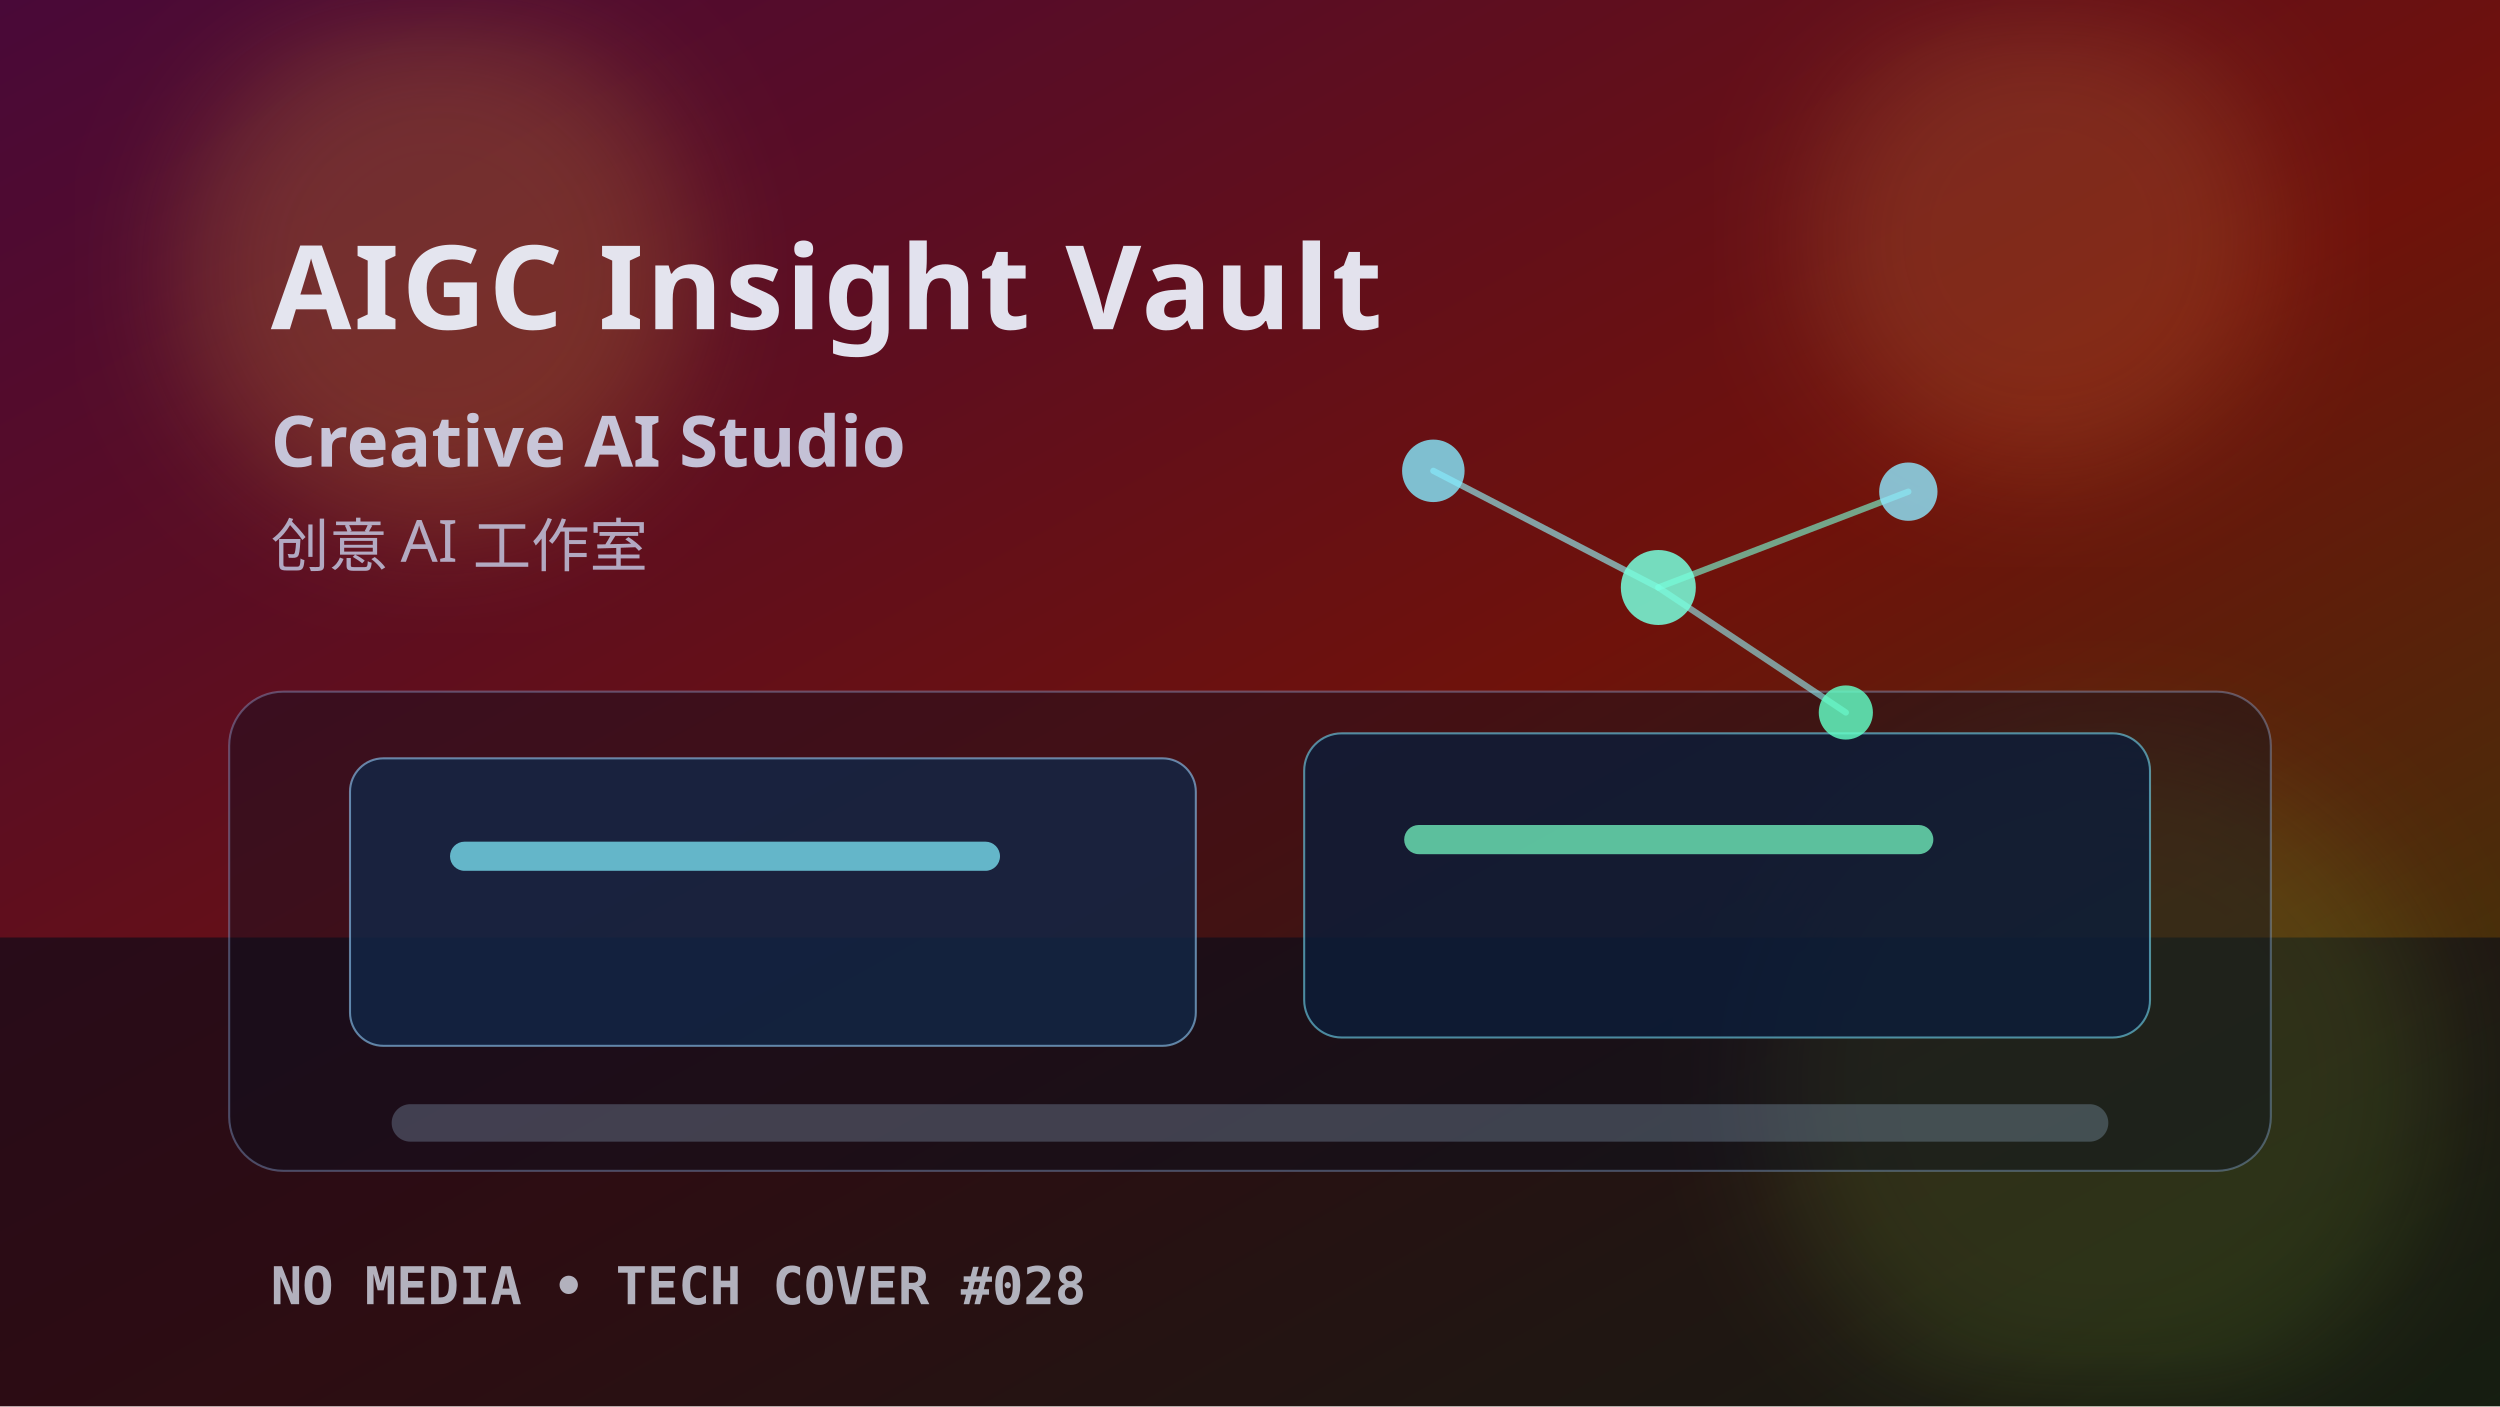
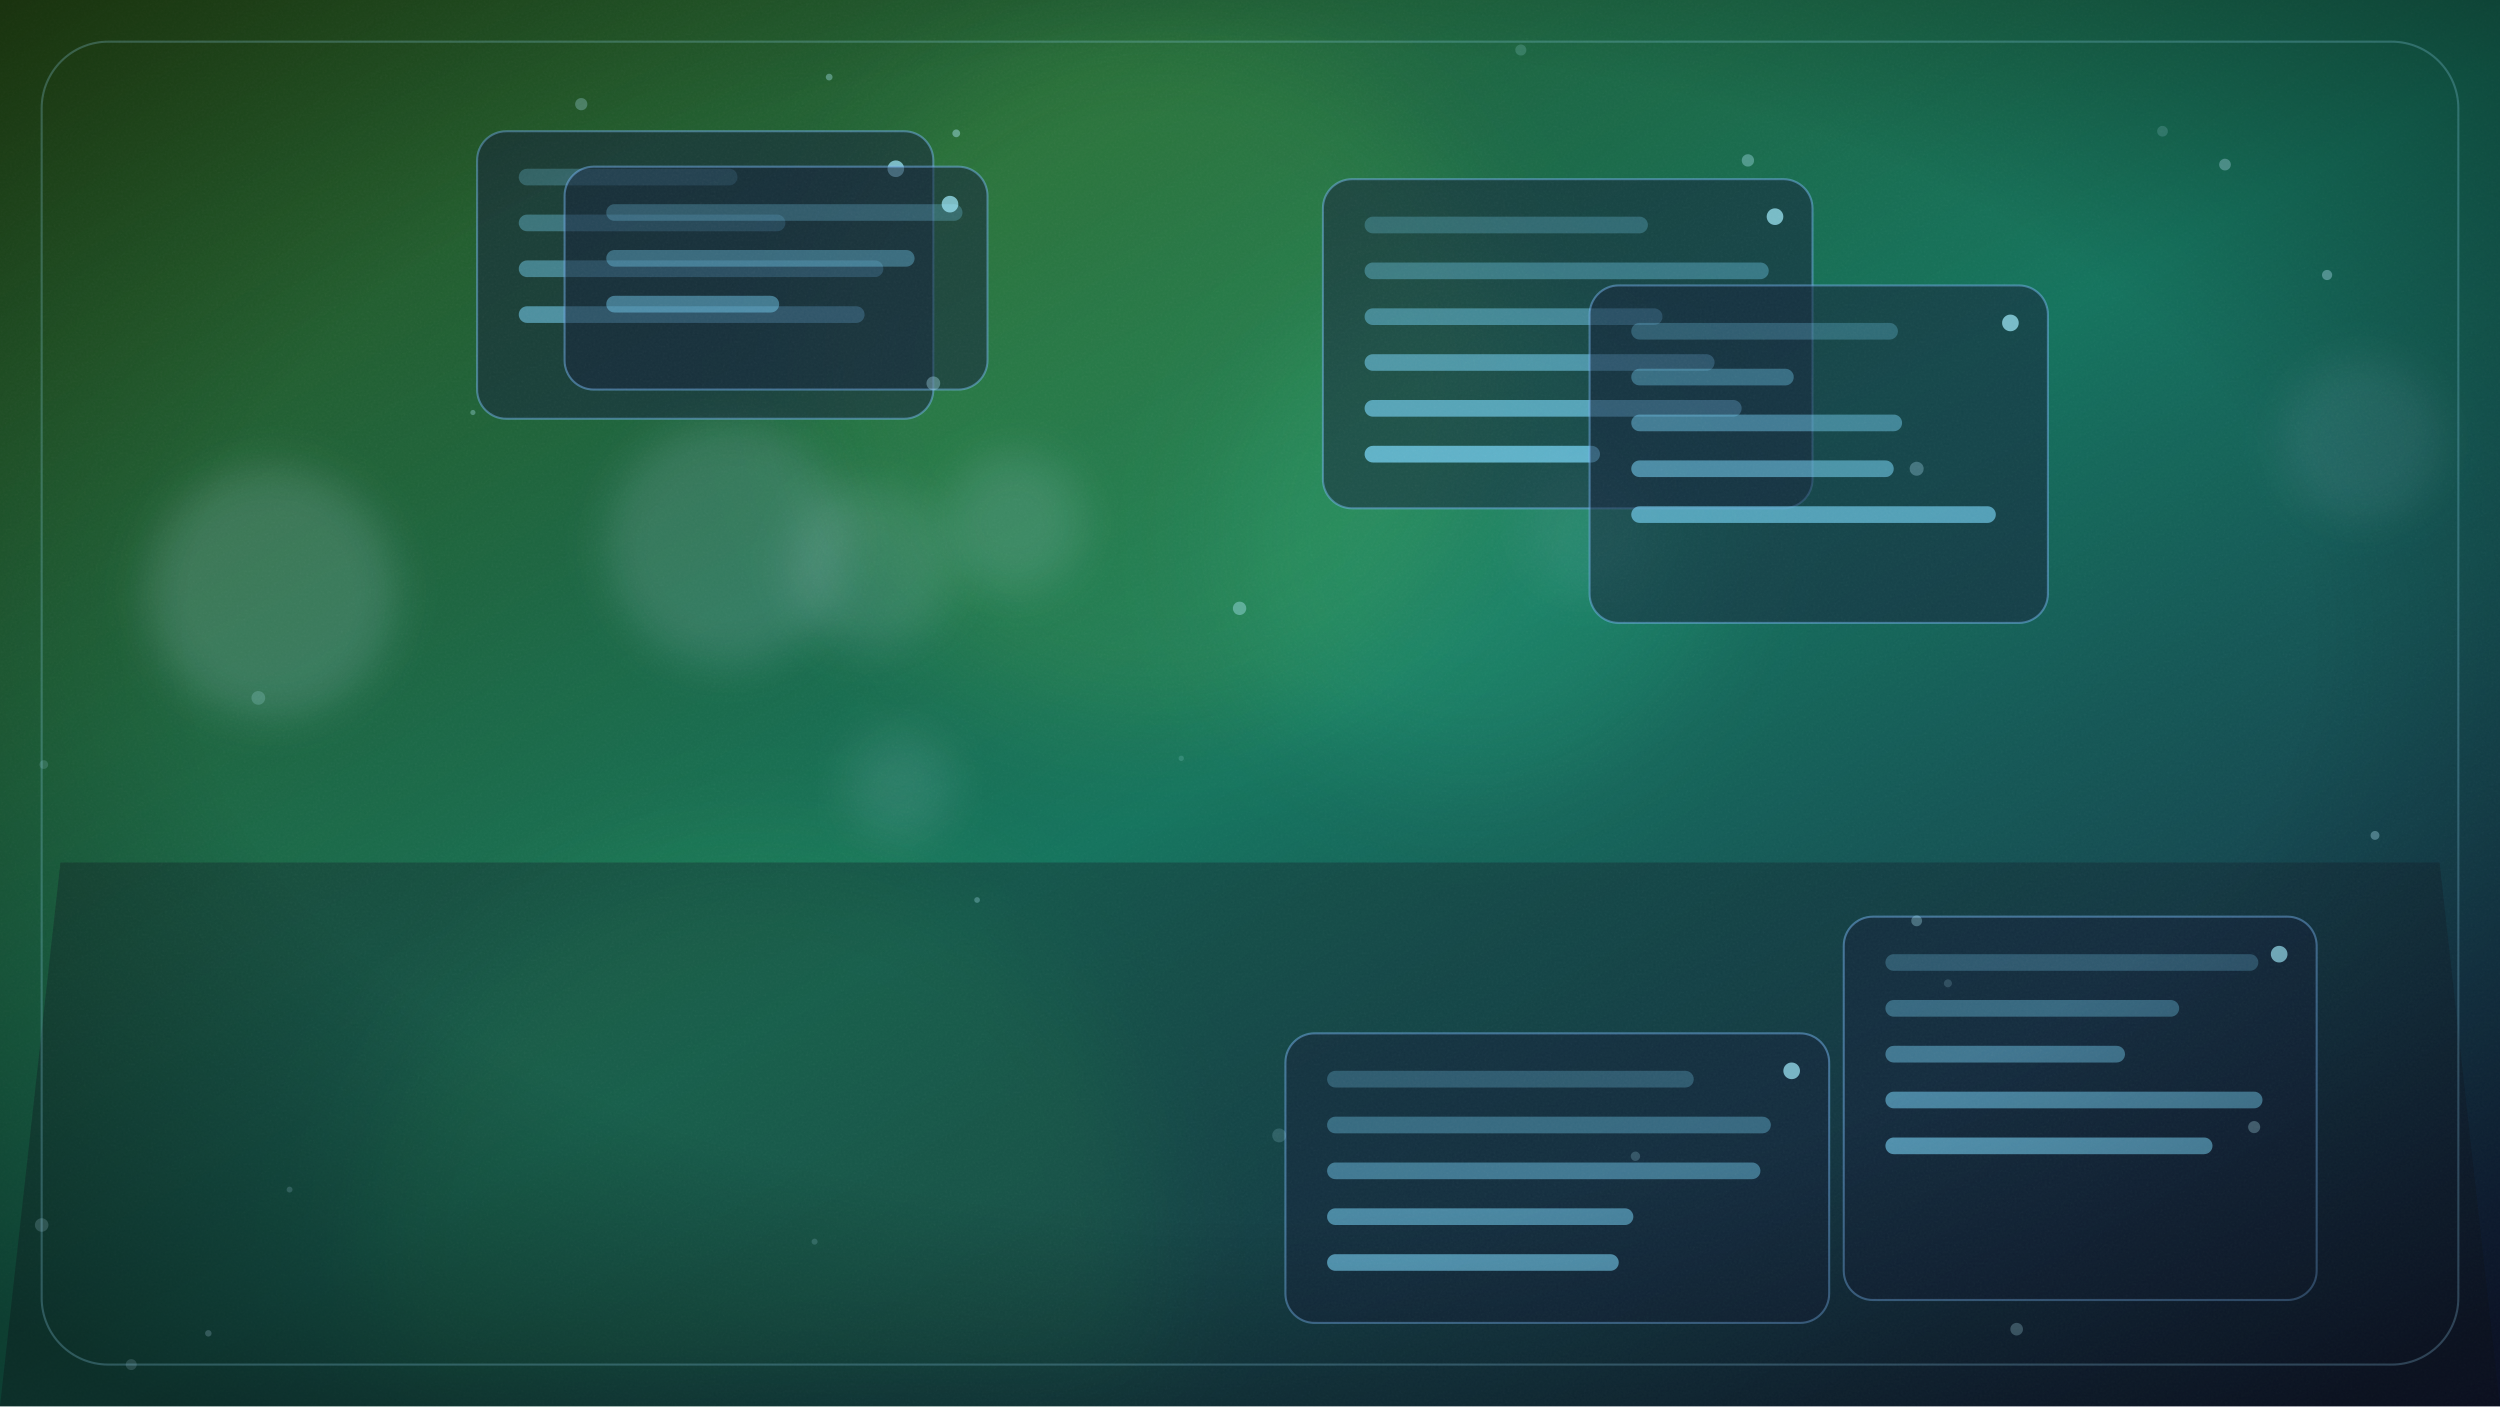
- <svg xmlns="http://www.w3.org/2000/svg" width="1200" height="675" viewBox="0 0 1200 675" role="img" aria-label="AIGC fallback cover 28" data-scene="creative-studio">
+ <svg xmlns="http://www.w3.org/2000/svg" width="1200" height="675" viewBox="0 0 1200 675" role="img" aria-label="AIGC fallback cover 28" data-scene="scene-8">
  <defs>
-     <linearGradient id="g28" x1="0" y1="0" x2="1" y2="1">
-       <stop offset="0%" stop-color="hsl(316, 78%, 16%)" />
-       <stop offset="55%" stop-color="hsl(4, 82%, 24%)" />
-       <stop offset="100%" stop-color="hsl(76, 74%, 14%)" />
+     <linearGradient id="bg-28" x1="0" y1="0" x2="1" y2="1">
+       <stop offset="0%" stop-color="hsl(99, 82%, 16%)" />
+       <stop offset="52%" stop-color="hsl(165, 84%, 23%)" />
+       <stop offset="100%" stop-color="hsl(230, 78%, 12%)" />
    </linearGradient>
-     <filter id="blur" x="-20%" y="-20%" width="140%" height="140%">
-       <feGaussianBlur stdDeviation="28" />
+     <filter id="blur-28" x="-25%" y="-25%" width="150%" height="150%">
+       <feGaussianBlur stdDeviation="26" />
    </filter>
+     <filter id="soft-28" x="-25%" y="-25%" width="150%" height="150%">
+       <feGaussianBlur stdDeviation="10" />
+     </filter>
+     <filter id="grain-28" x="0%" y="0%" width="100%" height="100%">
+       <feTurbulence type="fractalNoise" baseFrequency="0.9" numOctaves="2" seed="364" stitchTiles="stitch" />
+       <feColorMatrix type="saturate" values="0" />
+       <feComponentTransfer>
+         <feFuncA type="table" tableValues="0 0.05" />
+       </feComponentTransfer>
+     </filter>
+     <radialGradient id="vignette-28" cx="50%" cy="45%" r="70%">
+       <stop offset="60%" stop-color="rgba(0,0,0,0)" />
+       <stop offset="100%" stop-color="rgba(0,0,0,0.45)" />
+     </radialGradient>
  </defs>
-   <rect width="1200" height="675" fill="url(#g28)" />
-   <rect y="450" width="1200" height="225" fill="rgba(5, 10, 24, 0.62)" />
-   <circle cx="210" cy="130" r="124" fill="hsl(40, 92%, 60%)" opacity="0.2" filter="url(#blur)" />
-   <circle cx="980" cy="115" r="112" fill="hsl(34, 94%, 66%)" opacity="0.16" filter="url(#blur)" />
-   <circle cx="1010" cy="520" r="160" fill="hsl(86, 90%, 62%)" opacity="0.12" filter="url(#blur)" />
-   <g id="workspace-desk">
-     <rect x="110" y="332" width="980" height="230" rx="26" fill="rgba(8, 16, 32, 0.42)" stroke="rgba(158,198,255,0.34)" />
-     <rect x="168" y="364" width="406" height="138" rx="16" fill="rgba(18, 38, 70, 0.82)" stroke="rgba(150,210,255,0.58)" />
-     <rect x="626" y="352" width="406" height="146" rx="18" fill="rgba(12, 28, 56, 0.82)" stroke="rgba(120,230,255,0.56)" />
-     <rect x="216" y="404" width="264" height="14" rx="7" fill="rgba(130, 240, 255, 0.72)" />
-     <rect x="674" y="396" width="254" height="14" rx="7" fill="rgba(120, 255, 198, 0.72)" />
-     <rect x="188" y="530" width="824" height="18" rx="9" fill="rgba(185, 220, 255, 0.24)" />
+   <rect width="1200" height="675" fill="url(#bg-28)" />
+   <circle cx="555" cy="180" r="169" fill="hsl(99, 92%, 62%)" opacity="0.12" filter="url(#blur-28)" />
+   <circle cx="365" cy="601" r="193" fill="hsl(125, 92%, 62%)" opacity="0.12" filter="url(#blur-28)" />
+   <circle cx="706" cy="256" r="120" fill="hsl(151, 92%, 62%)" opacity="0.11" filter="url(#blur-28)" />
+   <circle cx="487" cy="251" r="33" fill="rgba(210,240,255,0.13)" filter="url(#soft-28)" />
+   <circle cx="349" cy="261" r="58" fill="rgba(210,240,255,0.14)" filter="url(#soft-28)" />
+   <circle cx="761" cy="254" r="31" fill="rgba(210,240,255,0.07)" filter="url(#soft-28)" />
+   <circle cx="432" cy="377" r="26" fill="rgba(210,240,255,0.10)" filter="url(#soft-28)" />
+   <circle cx="1134" cy="211" r="39" fill="rgba(210,240,255,0.09)" filter="url(#soft-28)" />
+   <circle cx="418" cy="272" r="39" fill="rgba(210,240,255,0.12)" filter="url(#soft-28)" />
+   <circle cx="130" cy="284" r="60" fill="rgba(210,240,255,0.16)" filter="url(#soft-28)" />
+   <polygon points="0,675 1200,675 1171,414 29,414" fill="rgba(8,16,28,0.35)" />
+   <g id="scene-code-panels">
+     <g>
+       <rect x="617" y="496" width="261" height="139" rx="14" fill="rgba(11,24,48,0.55)" stroke="rgba(120,190,255,0.45)" />
+       <rect x="637" y="514" width="176" height="8" rx="4" fill="rgba(120,220,255,0.25)" />
+       <rect x="637" y="536" width="213" height="8" rx="4" fill="rgba(120,220,255,0.34)" />
+       <rect x="637" y="558" width="208" height="8" rx="4" fill="rgba(120,220,255,0.43)" />
+       <rect x="637" y="580" width="147" height="8" rx="4" fill="rgba(120,220,255,0.52)" />
+       <rect x="637" y="602" width="140" height="8" rx="4" fill="rgba(120,220,255,0.61)" />
+       <circle cx="860" cy="514" r="4" fill="rgba(160,240,255,0.7)" />
+     </g>
+     <g>
+       <rect x="229" y="63" width="219" height="138" rx="14" fill="rgba(11,24,48,0.55)" stroke="rgba(120,190,255,0.45)" />
+       <rect x="249" y="81" width="105" height="8" rx="4" fill="rgba(120,220,255,0.25)" />
+       <rect x="249" y="103" width="128" height="8" rx="4" fill="rgba(120,220,255,0.34)" />
+       <rect x="249" y="125" width="175" height="8" rx="4" fill="rgba(120,220,255,0.43)" />
+       <rect x="249" y="147" width="166" height="8" rx="4" fill="rgba(120,220,255,0.52)" />
+       <circle cx="430" cy="81" r="4" fill="rgba(160,240,255,0.7)" />
+     </g>
+     <g>
+       <rect x="635" y="86" width="235" height="158" rx="14" fill="rgba(11,24,48,0.55)" stroke="rgba(120,190,255,0.45)" />
+       <rect x="655" y="104" width="136" height="8" rx="4" fill="rgba(120,220,255,0.25)" />
+       <rect x="655" y="126" width="194" height="8" rx="4" fill="rgba(120,220,255,0.34)" />
+       <rect x="655" y="148" width="143" height="8" rx="4" fill="rgba(120,220,255,0.43)" />
+       <rect x="655" y="170" width="168" height="8" rx="4" fill="rgba(120,220,255,0.52)" />
+       <rect x="655" y="192" width="181" height="8" rx="4" fill="rgba(120,220,255,0.61)" />
+       <rect x="655" y="214" width="113" height="8" rx="4" fill="rgba(120,220,255,0.70)" />
+       <circle cx="852" cy="104" r="4" fill="rgba(160,240,255,0.7)" />
+     </g>
+     <g>
+       <rect x="271" y="80" width="203" height="107" rx="14" fill="rgba(11,24,48,0.55)" stroke="rgba(120,190,255,0.45)" />
+       <rect x="291" y="98" width="171" height="8" rx="4" fill="rgba(120,220,255,0.25)" />
+       <rect x="291" y="120" width="148" height="8" rx="4" fill="rgba(120,220,255,0.34)" />
+       <rect x="291" y="142" width="83" height="8" rx="4" fill="rgba(120,220,255,0.43)" />
+       <circle cx="456" cy="98" r="4" fill="rgba(160,240,255,0.7)" />
+     </g>
+     <g>
+       <rect x="763" y="137" width="220" height="162" rx="14" fill="rgba(11,24,48,0.55)" stroke="rgba(120,190,255,0.45)" />
+       <rect x="783" y="155" width="128" height="8" rx="4" fill="rgba(120,220,255,0.25)" />
+       <rect x="783" y="177" width="78" height="8" rx="4" fill="rgba(120,220,255,0.34)" />
+       <rect x="783" y="199" width="130" height="8" rx="4" fill="rgba(120,220,255,0.43)" />
+       <rect x="783" y="221" width="126" height="8" rx="4" fill="rgba(120,220,255,0.52)" />
+       <rect x="783" y="243" width="175" height="8" rx="4" fill="rgba(120,220,255,0.61)" />
+       <circle cx="965" cy="155" r="4" fill="rgba(160,240,255,0.7)" />
+     </g>
+     <g>
+       <rect x="885" y="440" width="227" height="184" rx="14" fill="rgba(11,24,48,0.55)" stroke="rgba(120,190,255,0.45)" />
+       <rect x="905" y="458" width="179" height="8" rx="4" fill="rgba(120,220,255,0.25)" />
+       <rect x="905" y="480" width="141" height="8" rx="4" fill="rgba(120,220,255,0.34)" />
+       <rect x="905" y="502" width="115" height="8" rx="4" fill="rgba(120,220,255,0.43)" />
+       <rect x="905" y="524" width="181" height="8" rx="4" fill="rgba(120,220,255,0.52)" />
+       <rect x="905" y="546" width="157" height="8" rx="4" fill="rgba(120,220,255,0.61)" />
+       <circle cx="1094" cy="458" r="4" fill="rgba(160,240,255,0.7)" />
+     </g>
  </g>
-   <g id="ai-network" stroke-linecap="round">
-     <line x1="688" y1="226" x2="796" y2="282" stroke="rgba(147, 250, 255, 0.62)" stroke-width="3" />
-     <line x1="796" y1="282" x2="916" y2="236" stroke="rgba(120, 255, 214, 0.62)" stroke-width="3" />
-     <line x1="796" y1="282" x2="886" y2="342" stroke="rgba(147, 250, 255, 0.58)" stroke-width="3" />
-     <circle cx="688" cy="226" r="15" fill="rgba(132, 235, 255, 0.8)" />
-     <circle cx="796" cy="282" r="18" fill="rgba(119, 255, 221, 0.85)" />
-     <circle cx="916" cy="236" r="14" fill="rgba(143, 232, 255, 0.8)" />
-     <circle cx="886" cy="342" r="13" fill="rgba(99, 255, 199, 0.82)" />
+   <g id="scene-sparkles">
+     <circle cx="730" cy="24" r="2.65" fill="rgba(180,240,255,0.18)" />
+     <circle cx="398" cy="37" r="1.63" fill="rgba(180,240,255,0.37)" />
+     <circle cx="1038" cy="63" r="2.57" fill="rgba(180,240,255,0.21)" />
+     <circle cx="139" cy="571" r="1.41" fill="rgba(180,240,255,0.24)" />
+     <circle cx="567" cy="364" r="1.28" fill="rgba(180,240,255,0.16)" />
+     <circle cx="227" cy="198" r="1.24" fill="rgba(180,240,255,0.33)" />
+     <circle cx="595" cy="292" r="3.21" fill="rgba(180,240,255,0.39)" />
+     <circle cx="391" cy="596" r="1.45" fill="rgba(180,240,255,0.19)" />
+     <circle cx="839" cy="77" r="2.96" fill="rgba(180,240,255,0.35)" />
+     <circle cx="20" cy="588" r="3.25" fill="rgba(180,240,255,0.32)" />
+     <circle cx="1140" cy="401" r="2.13" fill="rgba(180,240,255,0.38)" />
+     <circle cx="935" cy="472" r="1.92" fill="rgba(180,240,255,0.17)" />
+     <circle cx="1082" cy="541" r="2.90" fill="rgba(180,240,255,0.36)" />
+     <circle cx="459" cy="64" r="1.87" fill="rgba(180,240,255,0.42)" />
+     <circle cx="448" cy="184" r="3.31" fill="rgba(180,240,255,0.34)" />
+     <circle cx="100" cy="640" r="1.56" fill="rgba(180,240,255,0.38)" />
+     <circle cx="614" cy="545" r="3.35" fill="rgba(180,240,255,0.17)" />
+     <circle cx="920" cy="442" r="2.60" fill="rgba(180,240,255,0.32)" />
+     <circle cx="469" cy="432" r="1.37" fill="rgba(180,240,255,0.29)" />
+     <circle cx="785" cy="555" r="2.24" fill="rgba(180,240,255,0.20)" />
+     <circle cx="920" cy="225" r="3.36" fill="rgba(180,240,255,0.29)" />
+     <circle cx="1068" cy="79" r="2.81" fill="rgba(180,240,255,0.41)" />
+     <circle cx="63" cy="655" r="2.63" fill="rgba(180,240,255,0.32)" />
+     <circle cx="968" cy="638" r="3.03" fill="rgba(180,240,255,0.36)" />
+     <circle cx="21" cy="367" r="2.09" fill="rgba(180,240,255,0.19)" />
+     <circle cx="279" cy="50" r="2.94" fill="rgba(180,240,255,0.31)" />
+     <circle cx="1117" cy="132" r="2.44" fill="rgba(180,240,255,0.44)" />
+     <circle cx="124" cy="335" r="3.30" fill="rgba(180,240,255,0.20)" />
  </g>
-   <text x="130" y="158" fill="rgba(238,244,255,0.92)" font-family="'Segoe UI', 'PingFang SC', 'Microsoft YaHei', sans-serif" font-size="56" font-weight="700" letter-spacing="1.2">AIGC Insight Vault</text>
-   <text x="130" y="224" fill="rgba(218,232,255,0.82)" font-family="'Segoe UI', 'PingFang SC', 'Microsoft YaHei', sans-serif" font-size="34" font-weight="600">Creative AI Studio</text>
-   <text x="130" y="272" fill="rgba(210,226,255,0.72)" font-family="'Segoe UI', 'PingFang SC', 'Microsoft YaHei', sans-serif" font-size="28" font-weight="500">创意 AI 工作室</text>
-   <text x="130" y="626" fill="rgba(230,240,255,0.72)" font-family="'JetBrains Mono', 'Menlo', monospace" font-size="25" font-weight="600">NO MEDIA • TECH COVER #028</text>
+   <rect width="1200" height="675" fill="rgba(190,220,255,0.06)" />
+   <rect width="1200" height="675" filter="url(#grain-28)" />
+   <rect width="1200" height="675" fill="url(#vignette-28)" />
+   <rect x="20" y="20" width="1160" height="635" rx="32" fill="none" stroke="rgba(155,220,255,0.24)" />
</svg>
